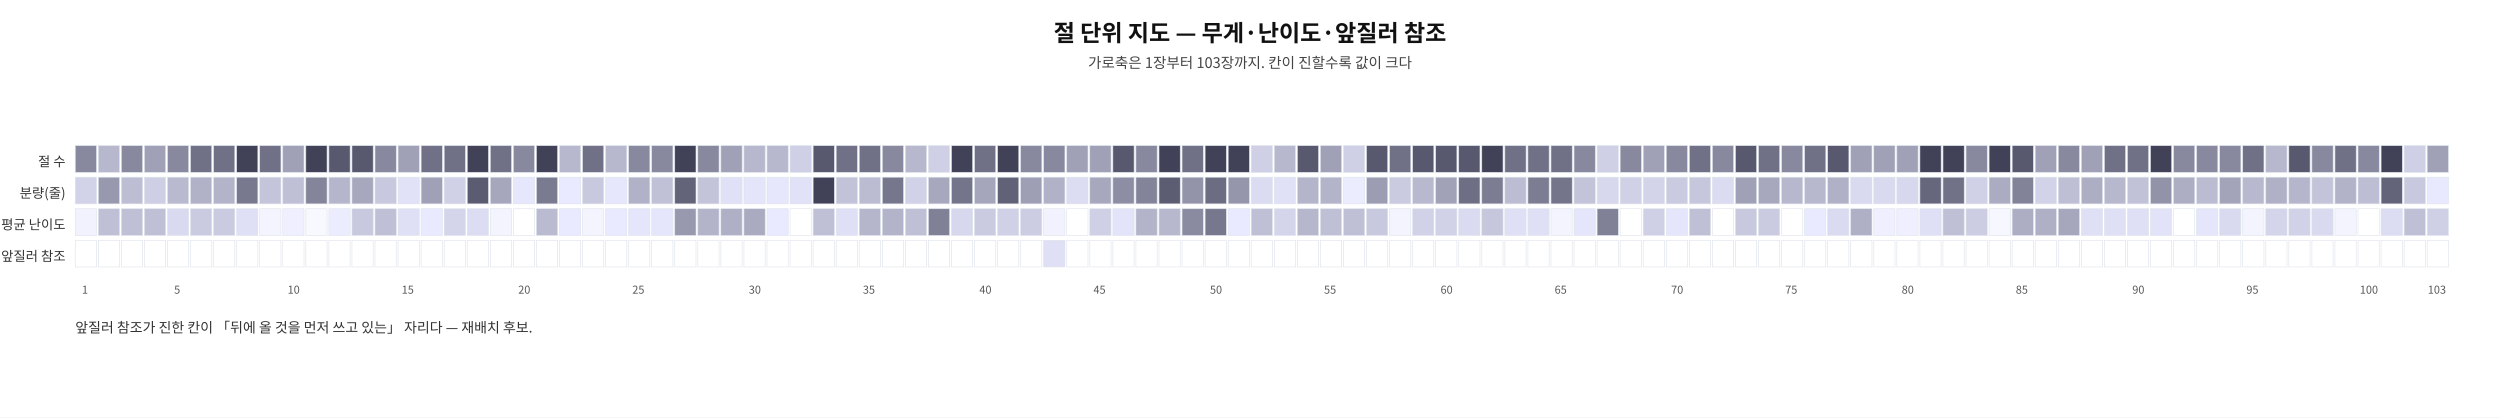
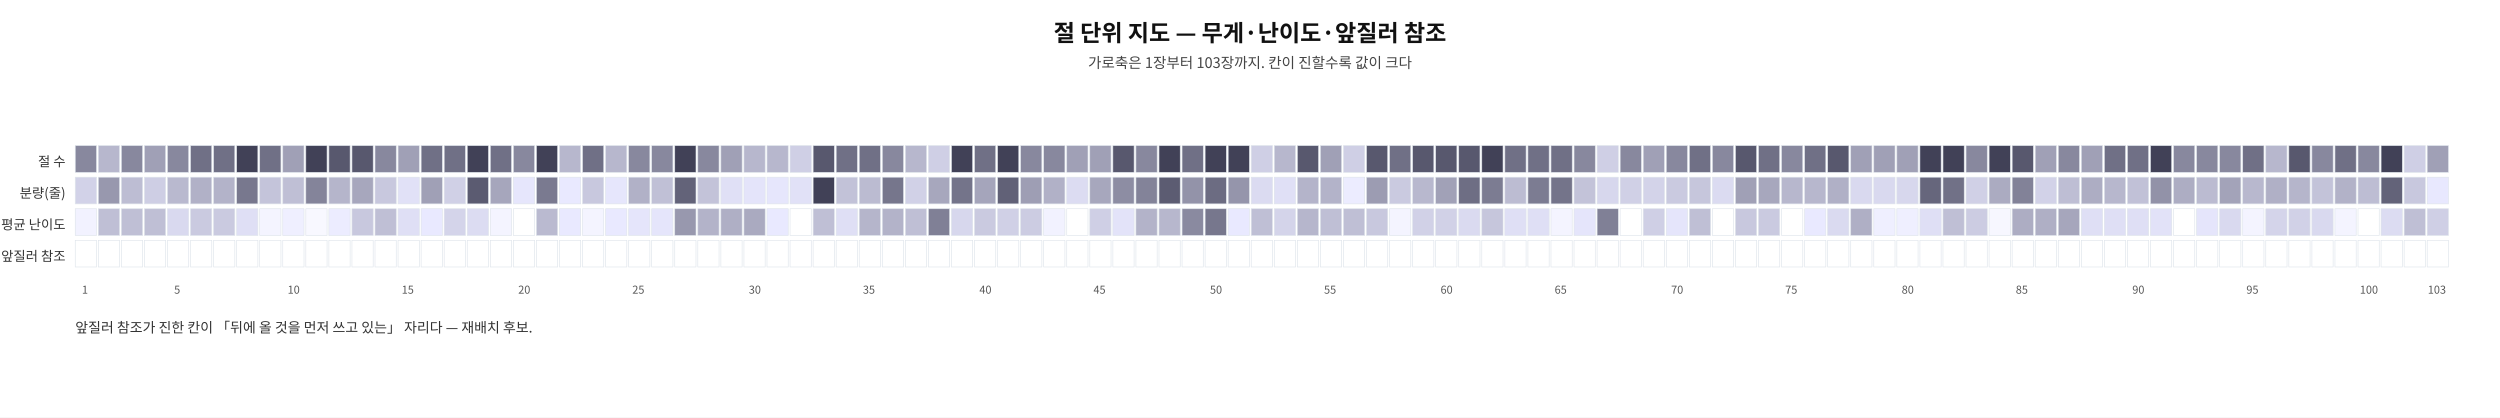
<svg xmlns="http://www.w3.org/2000/svg" viewBox="0 0 2060 344" width="2060" height="344" font-family="Noto Sans CJK KR, Noto Sans, sans-serif">
  <rect width="2060" height="344" fill="#fff" />
  <text x="1030.0" y="34" font-size="19" font-weight="bold" text-anchor="middle" fill="#111">절 단위 지도 — 무게·난이도·앞질러 참조</text>
  <text x="1030.0" y="56" font-size="12" text-anchor="middle" fill="#444">가로축은 1장부터 103장까지. 칸이 진할수록 값이 크다</text>
  <text x="54" y="137" font-size="11" text-anchor="end" fill="#333">절 수</text>
  <rect x="62" y="120" width="17.5" height="22" fill="rgb(136,136,158)" stroke="#dde3ea" stroke-width="0.5" />
  <rect x="81" y="120" width="17.5" height="22" fill="rgb(183,183,205)" stroke="#dde3ea" stroke-width="0.5" />
  <rect x="100" y="120" width="17.5" height="22" fill="rgb(136,136,158)" stroke="#dde3ea" stroke-width="0.5" />
  <rect x="119" y="120" width="17.5" height="22" fill="rgb(160,160,182)" stroke="#dde3ea" stroke-width="0.5" />
  <rect x="138" y="120" width="17.5" height="22" fill="rgb(136,136,158)" stroke="#dde3ea" stroke-width="0.5" />
  <rect x="157" y="120" width="17.5" height="22" fill="rgb(112,112,134)" stroke="#dde3ea" stroke-width="0.5" />
  <rect x="176" y="120" width="17.5" height="22" fill="rgb(112,112,134)" stroke="#dde3ea" stroke-width="0.5" />
  <rect x="195" y="120" width="17.5" height="22" fill="rgb(65,65,87)" stroke="#dde3ea" stroke-width="0.5" />
  <rect x="214" y="120" width="17.5" height="22" fill="rgb(112,112,134)" stroke="#dde3ea" stroke-width="0.5" />
  <rect x="233" y="120" width="17.5" height="22" fill="rgb(160,160,182)" stroke="#dde3ea" stroke-width="0.5" />
  <rect x="252" y="120" width="17.5" height="22" fill="rgb(65,65,87)" stroke="#dde3ea" stroke-width="0.5" />
  <rect x="271" y="120" width="17.5" height="22" fill="rgb(88,88,110)" stroke="#dde3ea" stroke-width="0.5" />
  <rect x="290" y="120" width="17.5" height="22" fill="rgb(88,88,110)" stroke="#dde3ea" stroke-width="0.5" />
  <rect x="309" y="120" width="17.5" height="22" fill="rgb(136,136,158)" stroke="#dde3ea" stroke-width="0.5" />
  <rect x="328" y="120" width="17.5" height="22" fill="rgb(160,160,182)" stroke="#dde3ea" stroke-width="0.5" />
  <rect x="347" y="120" width="17.5" height="22" fill="rgb(112,112,134)" stroke="#dde3ea" stroke-width="0.5" />
  <rect x="366" y="120" width="17.5" height="22" fill="rgb(112,112,134)" stroke="#dde3ea" stroke-width="0.5" />
  <rect x="385" y="120" width="17.5" height="22" fill="rgb(65,65,87)" stroke="#dde3ea" stroke-width="0.5" />
  <rect x="404" y="120" width="17.5" height="22" fill="rgb(112,112,134)" stroke="#dde3ea" stroke-width="0.5" />
  <rect x="423" y="120" width="17.5" height="22" fill="rgb(136,136,158)" stroke="#dde3ea" stroke-width="0.5" />
  <rect x="442" y="120" width="17.5" height="22" fill="rgb(65,65,87)" stroke="#dde3ea" stroke-width="0.5" />
  <rect x="461" y="120" width="17.5" height="22" fill="rgb(183,183,205)" stroke="#dde3ea" stroke-width="0.5" />
  <rect x="480" y="120" width="17.5" height="22" fill="rgb(112,112,134)" stroke="#dde3ea" stroke-width="0.5" />
  <rect x="499" y="120" width="17.5" height="22" fill="rgb(183,183,205)" stroke="#dde3ea" stroke-width="0.5" />
  <rect x="518" y="120" width="17.5" height="22" fill="rgb(136,136,158)" stroke="#dde3ea" stroke-width="0.5" />
  <rect x="537" y="120" width="17.5" height="22" fill="rgb(136,136,158)" stroke="#dde3ea" stroke-width="0.5" />
  <rect x="556" y="120" width="17.5" height="22" fill="rgb(65,65,87)" stroke="#dde3ea" stroke-width="0.5" />
  <rect x="575" y="120" width="17.5" height="22" fill="rgb(136,136,158)" stroke="#dde3ea" stroke-width="0.5" />
  <rect x="594" y="120" width="17.5" height="22" fill="rgb(160,160,182)" stroke="#dde3ea" stroke-width="0.5" />
  <rect x="613" y="120" width="17.5" height="22" fill="rgb(183,183,205)" stroke="#dde3ea" stroke-width="0.5" />
  <rect x="632" y="120" width="17.5" height="22" fill="rgb(183,183,205)" stroke="#dde3ea" stroke-width="0.5" />
  <rect x="651" y="120" width="17.5" height="22" fill="rgb(207,207,229)" stroke="#dde3ea" stroke-width="0.5" />
  <rect x="670" y="120" width="17.5" height="22" fill="rgb(88,88,110)" stroke="#dde3ea" stroke-width="0.5" />
  <rect x="689" y="120" width="17.5" height="22" fill="rgb(112,112,134)" stroke="#dde3ea" stroke-width="0.5" />
  <rect x="708" y="120" width="17.5" height="22" fill="rgb(112,112,134)" stroke="#dde3ea" stroke-width="0.5" />
  <rect x="727" y="120" width="17.5" height="22" fill="rgb(136,136,158)" stroke="#dde3ea" stroke-width="0.5" />
  <rect x="746" y="120" width="17.5" height="22" fill="rgb(183,183,205)" stroke="#dde3ea" stroke-width="0.5" />
  <rect x="765" y="120" width="17.5" height="22" fill="rgb(207,207,229)" stroke="#dde3ea" stroke-width="0.5" />
  <rect x="784" y="120" width="17.5" height="22" fill="rgb(65,65,87)" stroke="#dde3ea" stroke-width="0.5" />
  <rect x="803" y="120" width="17.5" height="22" fill="rgb(112,112,134)" stroke="#dde3ea" stroke-width="0.5" />
  <rect x="822" y="120" width="17.5" height="22" fill="rgb(65,65,87)" stroke="#dde3ea" stroke-width="0.5" />
  <rect x="841" y="120" width="17.5" height="22" fill="rgb(136,136,158)" stroke="#dde3ea" stroke-width="0.5" />
  <rect x="860" y="120" width="17.5" height="22" fill="rgb(136,136,158)" stroke="#dde3ea" stroke-width="0.5" />
  <rect x="879" y="120" width="17.5" height="22" fill="rgb(160,160,182)" stroke="#dde3ea" stroke-width="0.5" />
  <rect x="898" y="120" width="17.5" height="22" fill="rgb(160,160,182)" stroke="#dde3ea" stroke-width="0.5" />
  <rect x="917" y="120" width="17.5" height="22" fill="rgb(88,88,110)" stroke="#dde3ea" stroke-width="0.5" />
  <rect x="936" y="120" width="17.5" height="22" fill="rgb(136,136,158)" stroke="#dde3ea" stroke-width="0.5" />
  <rect x="955" y="120" width="17.5" height="22" fill="rgb(65,65,87)" stroke="#dde3ea" stroke-width="0.5" />
  <rect x="974" y="120" width="17.5" height="22" fill="rgb(112,112,134)" stroke="#dde3ea" stroke-width="0.5" />
  <rect x="993" y="120" width="17.5" height="22" fill="rgb(65,65,87)" stroke="#dde3ea" stroke-width="0.5" />
  <rect x="1012" y="120" width="17.5" height="22" fill="rgb(65,65,87)" stroke="#dde3ea" stroke-width="0.5" />
  <rect x="1031" y="120" width="17.5" height="22" fill="rgb(207,207,229)" stroke="#dde3ea" stroke-width="0.5" />
  <rect x="1050" y="120" width="17.5" height="22" fill="rgb(183,183,205)" stroke="#dde3ea" stroke-width="0.5" />
  <rect x="1069" y="120" width="17.5" height="22" fill="rgb(88,88,110)" stroke="#dde3ea" stroke-width="0.5" />
  <rect x="1088" y="120" width="17.5" height="22" fill="rgb(160,160,182)" stroke="#dde3ea" stroke-width="0.5" />
  <rect x="1107" y="120" width="17.5" height="22" fill="rgb(207,207,229)" stroke="#dde3ea" stroke-width="0.5" />
  <rect x="1126" y="120" width="17.5" height="22" fill="rgb(88,88,110)" stroke="#dde3ea" stroke-width="0.5" />
  <rect x="1145" y="120" width="17.5" height="22" fill="rgb(112,112,134)" stroke="#dde3ea" stroke-width="0.5" />
  <rect x="1164" y="120" width="17.5" height="22" fill="rgb(88,88,110)" stroke="#dde3ea" stroke-width="0.5" />
  <rect x="1183" y="120" width="17.5" height="22" fill="rgb(88,88,110)" stroke="#dde3ea" stroke-width="0.5" />
  <rect x="1202" y="120" width="17.5" height="22" fill="rgb(88,88,110)" stroke="#dde3ea" stroke-width="0.5" />
  <rect x="1221" y="120" width="17.5" height="22" fill="rgb(65,65,87)" stroke="#dde3ea" stroke-width="0.5" />
  <rect x="1240" y="120" width="17.5" height="22" fill="rgb(112,112,134)" stroke="#dde3ea" stroke-width="0.5" />
  <rect x="1259" y="120" width="17.5" height="22" fill="rgb(112,112,134)" stroke="#dde3ea" stroke-width="0.5" />
  <rect x="1278" y="120" width="17.5" height="22" fill="rgb(112,112,134)" stroke="#dde3ea" stroke-width="0.5" />
  <rect x="1297" y="120" width="17.5" height="22" fill="rgb(136,136,158)" stroke="#dde3ea" stroke-width="0.5" />
  <rect x="1316" y="120" width="17.5" height="22" fill="rgb(207,207,229)" stroke="#dde3ea" stroke-width="0.5" />
  <rect x="1335" y="120" width="17.5" height="22" fill="rgb(136,136,158)" stroke="#dde3ea" stroke-width="0.5" />
  <rect x="1354" y="120" width="17.5" height="22" fill="rgb(160,160,182)" stroke="#dde3ea" stroke-width="0.5" />
  <rect x="1373" y="120" width="17.5" height="22" fill="rgb(136,136,158)" stroke="#dde3ea" stroke-width="0.5" />
  <rect x="1392" y="120" width="17.5" height="22" fill="rgb(112,112,134)" stroke="#dde3ea" stroke-width="0.5" />
  <rect x="1411" y="120" width="17.5" height="22" fill="rgb(136,136,158)" stroke="#dde3ea" stroke-width="0.5" />
  <rect x="1430" y="120" width="17.5" height="22" fill="rgb(88,88,110)" stroke="#dde3ea" stroke-width="0.5" />
  <rect x="1449" y="120" width="17.5" height="22" fill="rgb(112,112,134)" stroke="#dde3ea" stroke-width="0.5" />
  <rect x="1468" y="120" width="17.5" height="22" fill="rgb(136,136,158)" stroke="#dde3ea" stroke-width="0.5" />
  <rect x="1487" y="120" width="17.5" height="22" fill="rgb(112,112,134)" stroke="#dde3ea" stroke-width="0.5" />
  <rect x="1506" y="120" width="17.5" height="22" fill="rgb(88,88,110)" stroke="#dde3ea" stroke-width="0.5" />
  <rect x="1525" y="120" width="17.5" height="22" fill="rgb(160,160,182)" stroke="#dde3ea" stroke-width="0.5" />
  <rect x="1544" y="120" width="17.5" height="22" fill="rgb(160,160,182)" stroke="#dde3ea" stroke-width="0.5" />
  <rect x="1563" y="120" width="17.5" height="22" fill="rgb(160,160,182)" stroke="#dde3ea" stroke-width="0.5" />
  <rect x="1582" y="120" width="17.5" height="22" fill="rgb(65,65,87)" stroke="#dde3ea" stroke-width="0.5" />
  <rect x="1601" y="120" width="17.5" height="22" fill="rgb(65,65,87)" stroke="#dde3ea" stroke-width="0.5" />
  <rect x="1620" y="120" width="17.5" height="22" fill="rgb(136,136,158)" stroke="#dde3ea" stroke-width="0.5" />
  <rect x="1639" y="120" width="17.5" height="22" fill="rgb(65,65,87)" stroke="#dde3ea" stroke-width="0.5" />
  <rect x="1658" y="120" width="17.5" height="22" fill="rgb(88,88,110)" stroke="#dde3ea" stroke-width="0.5" />
  <rect x="1677" y="120" width="17.5" height="22" fill="rgb(160,160,182)" stroke="#dde3ea" stroke-width="0.5" />
  <rect x="1696" y="120" width="17.5" height="22" fill="rgb(136,136,158)" stroke="#dde3ea" stroke-width="0.5" />
  <rect x="1715" y="120" width="17.5" height="22" fill="rgb(160,160,182)" stroke="#dde3ea" stroke-width="0.5" />
  <rect x="1734" y="120" width="17.5" height="22" fill="rgb(112,112,134)" stroke="#dde3ea" stroke-width="0.5" />
  <rect x="1753" y="120" width="17.5" height="22" fill="rgb(112,112,134)" stroke="#dde3ea" stroke-width="0.5" />
  <rect x="1772" y="120" width="17.5" height="22" fill="rgb(65,65,87)" stroke="#dde3ea" stroke-width="0.5" />
  <rect x="1791" y="120" width="17.5" height="22" fill="rgb(136,136,158)" stroke="#dde3ea" stroke-width="0.5" />
  <rect x="1810" y="120" width="17.5" height="22" fill="rgb(136,136,158)" stroke="#dde3ea" stroke-width="0.5" />
  <rect x="1829" y="120" width="17.5" height="22" fill="rgb(136,136,158)" stroke="#dde3ea" stroke-width="0.5" />
  <rect x="1848" y="120" width="17.5" height="22" fill="rgb(112,112,134)" stroke="#dde3ea" stroke-width="0.5" />
  <rect x="1867" y="120" width="17.5" height="22" fill="rgb(183,183,205)" stroke="#dde3ea" stroke-width="0.5" />
  <rect x="1886" y="120" width="17.5" height="22" fill="rgb(88,88,110)" stroke="#dde3ea" stroke-width="0.5" />
  <rect x="1905" y="120" width="17.5" height="22" fill="rgb(136,136,158)" stroke="#dde3ea" stroke-width="0.5" />
  <rect x="1924" y="120" width="17.5" height="22" fill="rgb(112,112,134)" stroke="#dde3ea" stroke-width="0.5" />
  <rect x="1943" y="120" width="17.5" height="22" fill="rgb(136,136,158)" stroke="#dde3ea" stroke-width="0.5" />
  <rect x="1962" y="120" width="17.5" height="22" fill="rgb(65,65,87)" stroke="#dde3ea" stroke-width="0.5" />
  <rect x="1981" y="120" width="17.5" height="22" fill="rgb(207,207,229)" stroke="#dde3ea" stroke-width="0.5" />
  <rect x="2000" y="120" width="17.5" height="22" fill="rgb(160,160,182)" stroke="#dde3ea" stroke-width="0.5" />
  <text x="54" y="163" font-size="11" text-anchor="end" fill="#333">분량(줄)</text>
  <rect x="62" y="146" width="17.5" height="22" fill="rgb(210,210,232)" stroke="#dde3ea" stroke-width="0.5" />
  <rect x="81" y="146" width="17.5" height="22" fill="rgb(152,152,174)" stroke="#dde3ea" stroke-width="0.5" />
  <rect x="100" y="146" width="17.5" height="22" fill="rgb(189,189,211)" stroke="#dde3ea" stroke-width="0.5" />
  <rect x="119" y="146" width="17.5" height="22" fill="rgb(206,206,228)" stroke="#dde3ea" stroke-width="0.5" />
  <rect x="138" y="146" width="17.5" height="22" fill="rgb(185,185,207)" stroke="#dde3ea" stroke-width="0.5" />
  <rect x="157" y="146" width="17.5" height="22" fill="rgb(177,177,199)" stroke="#dde3ea" stroke-width="0.5" />
  <rect x="176" y="146" width="17.5" height="22" fill="rgb(179,179,201)" stroke="#dde3ea" stroke-width="0.5" />
  <rect x="195" y="146" width="17.5" height="22" fill="rgb(120,120,142)" stroke="#dde3ea" stroke-width="0.5" />
  <rect x="214" y="146" width="17.5" height="22" fill="rgb(196,196,218)" stroke="#dde3ea" stroke-width="0.5" />
  <rect x="233" y="146" width="17.5" height="22" fill="rgb(191,191,213)" stroke="#dde3ea" stroke-width="0.5" />
  <rect x="252" y="146" width="17.5" height="22" fill="rgb(132,132,154)" stroke="#dde3ea" stroke-width="0.5" />
  <rect x="271" y="146" width="17.5" height="22" fill="rgb(181,181,203)" stroke="#dde3ea" stroke-width="0.5" />
  <rect x="290" y="146" width="17.5" height="22" fill="rgb(167,167,189)" stroke="#dde3ea" stroke-width="0.5" />
  <rect x="309" y="146" width="17.5" height="22" fill="rgb(200,200,222)" stroke="#dde3ea" stroke-width="0.5" />
  <rect x="328" y="146" width="17.5" height="22" fill="rgb(225,225,247)" stroke="#dde3ea" stroke-width="0.5" />
  <rect x="347" y="146" width="17.5" height="22" fill="rgb(160,160,182)" stroke="#dde3ea" stroke-width="0.5" />
  <rect x="366" y="146" width="17.5" height="22" fill="rgb(208,208,230)" stroke="#dde3ea" stroke-width="0.5" />
  <rect x="385" y="146" width="17.5" height="22" fill="rgb(91,91,113)" stroke="#dde3ea" stroke-width="0.5" />
  <rect x="404" y="146" width="17.5" height="22" fill="rgb(166,166,188)" stroke="#dde3ea" stroke-width="0.5" />
  <rect x="423" y="146" width="17.5" height="22" fill="rgb(230,230,252)" stroke="#dde3ea" stroke-width="0.5" />
  <rect x="442" y="146" width="17.5" height="22" fill="rgb(122,122,144)" stroke="#dde3ea" stroke-width="0.5" />
  <rect x="461" y="146" width="17.5" height="22" fill="rgb(233,233,255)" stroke="#dde3ea" stroke-width="0.5" />
  <rect x="480" y="146" width="17.5" height="22" fill="rgb(200,200,222)" stroke="#dde3ea" stroke-width="0.5" />
  <rect x="499" y="146" width="17.5" height="22" fill="rgb(230,230,252)" stroke="#dde3ea" stroke-width="0.5" />
  <rect x="518" y="146" width="17.5" height="22" fill="rgb(177,177,199)" stroke="#dde3ea" stroke-width="0.5" />
  <rect x="537" y="146" width="17.5" height="22" fill="rgb(192,192,214)" stroke="#dde3ea" stroke-width="0.5" />
  <rect x="556" y="146" width="17.5" height="22" fill="rgb(99,99,121)" stroke="#dde3ea" stroke-width="0.5" />
  <rect x="575" y="146" width="17.5" height="22" fill="rgb(195,195,217)" stroke="#dde3ea" stroke-width="0.5" />
  <rect x="594" y="146" width="17.5" height="22" fill="rgb(224,224,246)" stroke="#dde3ea" stroke-width="0.5" />
  <rect x="613" y="146" width="17.5" height="22" fill="rgb(228,228,250)" stroke="#dde3ea" stroke-width="0.5" />
  <rect x="632" y="146" width="17.5" height="22" fill="rgb(230,230,252)" stroke="#dde3ea" stroke-width="0.5" />
  <rect x="651" y="146" width="17.5" height="22" fill="rgb(225,225,247)" stroke="#dde3ea" stroke-width="0.5" />
  <rect x="670" y="146" width="17.5" height="22" fill="rgb(65,65,87)" stroke="#dde3ea" stroke-width="0.5" />
  <rect x="689" y="146" width="17.5" height="22" fill="rgb(194,194,216)" stroke="#dde3ea" stroke-width="0.5" />
  <rect x="708" y="146" width="17.5" height="22" fill="rgb(187,187,209)" stroke="#dde3ea" stroke-width="0.5" />
  <rect x="727" y="146" width="17.5" height="22" fill="rgb(118,118,140)" stroke="#dde3ea" stroke-width="0.5" />
  <rect x="746" y="146" width="17.5" height="22" fill="rgb(209,209,231)" stroke="#dde3ea" stroke-width="0.5" />
  <rect x="765" y="146" width="17.5" height="22" fill="rgb(167,167,189)" stroke="#dde3ea" stroke-width="0.5" />
  <rect x="784" y="146" width="17.5" height="22" fill="rgb(116,116,138)" stroke="#dde3ea" stroke-width="0.5" />
  <rect x="803" y="146" width="17.5" height="22" fill="rgb(165,165,187)" stroke="#dde3ea" stroke-width="0.5" />
  <rect x="822" y="146" width="17.5" height="22" fill="rgb(97,97,119)" stroke="#dde3ea" stroke-width="0.5" />
  <rect x="841" y="146" width="17.5" height="22" fill="rgb(158,158,180)" stroke="#dde3ea" stroke-width="0.5" />
  <rect x="860" y="146" width="17.5" height="22" fill="rgb(177,177,199)" stroke="#dde3ea" stroke-width="0.5" />
  <rect x="879" y="146" width="17.5" height="22" fill="rgb(220,220,242)" stroke="#dde3ea" stroke-width="0.5" />
  <rect x="898" y="146" width="17.5" height="22" fill="rgb(167,167,189)" stroke="#dde3ea" stroke-width="0.5" />
  <rect x="917" y="146" width="17.5" height="22" fill="rgb(141,141,163)" stroke="#dde3ea" stroke-width="0.5" />
  <rect x="936" y="146" width="17.5" height="22" fill="rgb(131,131,153)" stroke="#dde3ea" stroke-width="0.5" />
  <rect x="955" y="146" width="17.5" height="22" fill="rgb(92,92,114)" stroke="#dde3ea" stroke-width="0.5" />
  <rect x="974" y="146" width="17.5" height="22" fill="rgb(147,147,169)" stroke="#dde3ea" stroke-width="0.5" />
  <rect x="993" y="146" width="17.5" height="22" fill="rgb(108,108,130)" stroke="#dde3ea" stroke-width="0.5" />
  <rect x="1012" y="146" width="17.5" height="22" fill="rgb(149,149,171)" stroke="#dde3ea" stroke-width="0.5" />
  <rect x="1031" y="146" width="17.5" height="22" fill="rgb(219,219,241)" stroke="#dde3ea" stroke-width="0.5" />
  <rect x="1050" y="146" width="17.5" height="22" fill="rgb(224,224,246)" stroke="#dde3ea" stroke-width="0.5" />
  <rect x="1069" y="146" width="17.5" height="22" fill="rgb(180,180,202)" stroke="#dde3ea" stroke-width="0.5" />
  <rect x="1088" y="146" width="17.5" height="22" fill="rgb(179,179,201)" stroke="#dde3ea" stroke-width="0.5" />
  <rect x="1107" y="146" width="17.5" height="22" fill="rgb(236,236,255)" stroke="#dde3ea" stroke-width="0.5" />
  <rect x="1126" y="146" width="17.5" height="22" fill="rgb(156,156,178)" stroke="#dde3ea" stroke-width="0.5" />
  <rect x="1145" y="146" width="17.5" height="22" fill="rgb(202,202,224)" stroke="#dde3ea" stroke-width="0.5" />
  <rect x="1164" y="146" width="17.5" height="22" fill="rgb(184,184,206)" stroke="#dde3ea" stroke-width="0.5" />
  <rect x="1183" y="146" width="17.5" height="22" fill="rgb(161,161,183)" stroke="#dde3ea" stroke-width="0.5" />
  <rect x="1202" y="146" width="17.5" height="22" fill="rgb(110,110,132)" stroke="#dde3ea" stroke-width="0.5" />
  <rect x="1221" y="146" width="17.5" height="22" fill="rgb(124,124,146)" stroke="#dde3ea" stroke-width="0.5" />
  <rect x="1240" y="146" width="17.5" height="22" fill="rgb(188,188,210)" stroke="#dde3ea" stroke-width="0.5" />
  <rect x="1259" y="146" width="17.5" height="22" fill="rgb(124,124,146)" stroke="#dde3ea" stroke-width="0.5" />
  <rect x="1278" y="146" width="17.5" height="22" fill="rgb(116,116,138)" stroke="#dde3ea" stroke-width="0.5" />
  <rect x="1297" y="146" width="17.5" height="22" fill="rgb(195,195,217)" stroke="#dde3ea" stroke-width="0.5" />
  <rect x="1316" y="146" width="17.5" height="22" fill="rgb(215,215,237)" stroke="#dde3ea" stroke-width="0.5" />
  <rect x="1335" y="146" width="17.5" height="22" fill="rgb(208,208,230)" stroke="#dde3ea" stroke-width="0.5" />
  <rect x="1354" y="146" width="17.5" height="22" fill="rgb(211,211,233)" stroke="#dde3ea" stroke-width="0.5" />
  <rect x="1373" y="146" width="17.5" height="22" fill="rgb(202,202,224)" stroke="#dde3ea" stroke-width="0.5" />
  <rect x="1392" y="146" width="17.5" height="22" fill="rgb(198,198,220)" stroke="#dde3ea" stroke-width="0.5" />
  <rect x="1411" y="146" width="17.5" height="22" fill="rgb(219,219,241)" stroke="#dde3ea" stroke-width="0.5" />
  <rect x="1430" y="146" width="17.5" height="22" fill="rgb(160,160,182)" stroke="#dde3ea" stroke-width="0.5" />
  <rect x="1449" y="146" width="17.5" height="22" fill="rgb(167,167,189)" stroke="#dde3ea" stroke-width="0.5" />
  <rect x="1468" y="146" width="17.5" height="22" fill="rgb(183,183,205)" stroke="#dde3ea" stroke-width="0.5" />
  <rect x="1487" y="146" width="17.5" height="22" fill="rgb(183,183,205)" stroke="#dde3ea" stroke-width="0.5" />
  <rect x="1506" y="146" width="17.5" height="22" fill="rgb(176,176,198)" stroke="#dde3ea" stroke-width="0.5" />
  <rect x="1525" y="146" width="17.5" height="22" fill="rgb(217,217,239)" stroke="#dde3ea" stroke-width="0.5" />
  <rect x="1544" y="146" width="17.5" height="22" fill="rgb(217,217,239)" stroke="#dde3ea" stroke-width="0.5" />
  <rect x="1563" y="146" width="17.5" height="22" fill="rgb(215,215,237)" stroke="#dde3ea" stroke-width="0.5" />
  <rect x="1582" y="146" width="17.5" height="22" fill="rgb(102,102,124)" stroke="#dde3ea" stroke-width="0.5" />
  <rect x="1601" y="146" width="17.5" height="22" fill="rgb(113,113,135)" stroke="#dde3ea" stroke-width="0.5" />
  <rect x="1620" y="146" width="17.5" height="22" fill="rgb(208,208,230)" stroke="#dde3ea" stroke-width="0.5" />
  <rect x="1639" y="146" width="17.5" height="22" fill="rgb(171,171,193)" stroke="#dde3ea" stroke-width="0.5" />
  <rect x="1658" y="146" width="17.5" height="22" fill="rgb(130,130,152)" stroke="#dde3ea" stroke-width="0.5" />
  <rect x="1677" y="146" width="17.5" height="22" fill="rgb(210,210,232)" stroke="#dde3ea" stroke-width="0.5" />
  <rect x="1696" y="146" width="17.5" height="22" fill="rgb(190,190,212)" stroke="#dde3ea" stroke-width="0.5" />
  <rect x="1715" y="146" width="17.5" height="22" fill="rgb(173,173,195)" stroke="#dde3ea" stroke-width="0.5" />
  <rect x="1734" y="146" width="17.5" height="22" fill="rgb(183,183,205)" stroke="#dde3ea" stroke-width="0.5" />
  <rect x="1753" y="146" width="17.5" height="22" fill="rgb(193,193,215)" stroke="#dde3ea" stroke-width="0.5" />
  <rect x="1772" y="146" width="17.5" height="22" fill="rgb(146,146,168)" stroke="#dde3ea" stroke-width="0.5" />
  <rect x="1791" y="146" width="17.5" height="22" fill="rgb(173,173,195)" stroke="#dde3ea" stroke-width="0.5" />
  <rect x="1810" y="146" width="17.5" height="22" fill="rgb(187,187,209)" stroke="#dde3ea" stroke-width="0.5" />
  <rect x="1829" y="146" width="17.5" height="22" fill="rgb(163,163,185)" stroke="#dde3ea" stroke-width="0.5" />
  <rect x="1848" y="146" width="17.5" height="22" fill="rgb(184,184,206)" stroke="#dde3ea" stroke-width="0.5" />
  <rect x="1867" y="146" width="17.5" height="22" fill="rgb(176,176,198)" stroke="#dde3ea" stroke-width="0.5" />
  <rect x="1886" y="146" width="17.5" height="22" fill="rgb(181,181,203)" stroke="#dde3ea" stroke-width="0.5" />
  <rect x="1905" y="146" width="17.5" height="22" fill="rgb(195,195,217)" stroke="#dde3ea" stroke-width="0.5" />
  <rect x="1924" y="146" width="17.5" height="22" fill="rgb(178,178,200)" stroke="#dde3ea" stroke-width="0.5" />
  <rect x="1943" y="146" width="17.5" height="22" fill="rgb(189,189,211)" stroke="#dde3ea" stroke-width="0.5" />
  <rect x="1962" y="146" width="17.5" height="22" fill="rgb(99,99,121)" stroke="#dde3ea" stroke-width="0.5" />
  <rect x="1981" y="146" width="17.5" height="22" fill="rgb(200,200,222)" stroke="#dde3ea" stroke-width="0.5" />
  <rect x="2000" y="146" width="17.5" height="22" fill="rgb(232,232,254)" stroke="#dde3ea" stroke-width="0.5" />
  <text x="54" y="189" font-size="11" text-anchor="end" fill="#333">평균 난이도</text>
  <rect x="62" y="172" width="17.5" height="22" fill="rgb(242,242,255)" stroke="#dde3ea" stroke-width="0.5" />
  <rect x="81" y="172" width="17.5" height="22" fill="rgb(191,191,213)" stroke="#dde3ea" stroke-width="0.5" />
  <rect x="100" y="172" width="17.5" height="22" fill="rgb(191,191,213)" stroke="#dde3ea" stroke-width="0.5" />
  <rect x="119" y="172" width="17.5" height="22" fill="rgb(191,191,213)" stroke="#dde3ea" stroke-width="0.5" />
  <rect x="138" y="172" width="17.5" height="22" fill="rgb(217,217,239)" stroke="#dde3ea" stroke-width="0.5" />
  <rect x="157" y="172" width="17.5" height="22" fill="rgb(202,202,224)" stroke="#dde3ea" stroke-width="0.5" />
  <rect x="176" y="172" width="17.5" height="22" fill="rgb(202,202,224)" stroke="#dde3ea" stroke-width="0.5" />
  <rect x="195" y="172" width="17.5" height="22" fill="rgb(223,223,245)" stroke="#dde3ea" stroke-width="0.5" />
  <rect x="214" y="172" width="17.5" height="22" fill="rgb(244,244,255)" stroke="#dde3ea" stroke-width="0.5" />
  <rect x="233" y="172" width="17.5" height="22" fill="rgb(239,239,255)" stroke="#dde3ea" stroke-width="0.5" />
  <rect x="252" y="172" width="17.5" height="22" fill="rgb(248,248,255)" stroke="#dde3ea" stroke-width="0.5" />
  <rect x="271" y="172" width="17.5" height="22" fill="rgb(236,236,255)" stroke="#dde3ea" stroke-width="0.5" />
  <rect x="290" y="172" width="17.5" height="22" fill="rgb(200,200,222)" stroke="#dde3ea" stroke-width="0.5" />
  <rect x="309" y="172" width="17.5" height="22" fill="rgb(191,191,213)" stroke="#dde3ea" stroke-width="0.5" />
  <rect x="328" y="172" width="17.5" height="22" fill="rgb(223,223,245)" stroke="#dde3ea" stroke-width="0.5" />
  <rect x="347" y="172" width="17.5" height="22" fill="rgb(233,233,255)" stroke="#dde3ea" stroke-width="0.5" />
  <rect x="366" y="172" width="17.5" height="22" fill="rgb(212,212,234)" stroke="#dde3ea" stroke-width="0.5" />
  <rect x="385" y="172" width="17.5" height="22" fill="rgb(220,220,242)" stroke="#dde3ea" stroke-width="0.5" />
  <rect x="404" y="172" width="17.5" height="22" fill="rgb(244,244,255)" stroke="#dde3ea" stroke-width="0.5" />
  <rect x="423" y="172" width="17.5" height="22" fill="rgb(255,255,255)" stroke="#dde3ea" stroke-width="0.5" />
  <rect x="442" y="172" width="17.5" height="22" fill="rgb(186,186,208)" stroke="#dde3ea" stroke-width="0.5" />
  <rect x="461" y="172" width="17.5" height="22" fill="rgb(233,233,255)" stroke="#dde3ea" stroke-width="0.5" />
  <rect x="480" y="172" width="17.5" height="22" fill="rgb(244,244,255)" stroke="#dde3ea" stroke-width="0.5" />
  <rect x="499" y="172" width="17.5" height="22" fill="rgb(233,233,255)" stroke="#dde3ea" stroke-width="0.5" />
  <rect x="518" y="172" width="17.5" height="22" fill="rgb(229,229,251)" stroke="#dde3ea" stroke-width="0.5" />
  <rect x="537" y="172" width="17.5" height="22" fill="rgb(229,229,251)" stroke="#dde3ea" stroke-width="0.5" />
  <rect x="556" y="172" width="17.5" height="22" fill="rgb(152,152,174)" stroke="#dde3ea" stroke-width="0.5" />
  <rect x="575" y="172" width="17.5" height="22" fill="rgb(179,179,201)" stroke="#dde3ea" stroke-width="0.5" />
  <rect x="594" y="172" width="17.5" height="22" fill="rgb(175,175,197)" stroke="#dde3ea" stroke-width="0.5" />
  <rect x="613" y="172" width="17.5" height="22" fill="rgb(170,170,192)" stroke="#dde3ea" stroke-width="0.5" />
  <rect x="632" y="172" width="17.5" height="22" fill="rgb(233,233,255)" stroke="#dde3ea" stroke-width="0.5" />
  <rect x="651" y="172" width="17.5" height="22" fill="rgb(255,255,255)" stroke="#dde3ea" stroke-width="0.5" />
  <rect x="670" y="172" width="17.5" height="22" fill="rgb(191,191,213)" stroke="#dde3ea" stroke-width="0.5" />
  <rect x="689" y="172" width="17.5" height="22" fill="rgb(223,223,245)" stroke="#dde3ea" stroke-width="0.5" />
  <rect x="708" y="172" width="17.5" height="22" fill="rgb(181,181,203)" stroke="#dde3ea" stroke-width="0.5" />
  <rect x="727" y="172" width="17.5" height="22" fill="rgb(179,179,201)" stroke="#dde3ea" stroke-width="0.5" />
  <rect x="746" y="172" width="17.5" height="22" fill="rgb(191,191,213)" stroke="#dde3ea" stroke-width="0.5" />
  <rect x="765" y="172" width="17.5" height="22" fill="rgb(128,128,150)" stroke="#dde3ea" stroke-width="0.5" />
  <rect x="784" y="172" width="17.5" height="22" fill="rgb(215,215,237)" stroke="#dde3ea" stroke-width="0.5" />
  <rect x="803" y="172" width="17.5" height="22" fill="rgb(202,202,224)" stroke="#dde3ea" stroke-width="0.5" />
  <rect x="822" y="172" width="17.5" height="22" fill="rgb(208,208,230)" stroke="#dde3ea" stroke-width="0.5" />
  <rect x="841" y="172" width="17.5" height="22" fill="rgb(204,204,226)" stroke="#dde3ea" stroke-width="0.5" />
  <rect x="860" y="172" width="17.5" height="22" fill="rgb(242,242,255)" stroke="#dde3ea" stroke-width="0.5" />
  <rect x="879" y="172" width="17.5" height="22" fill="rgb(255,255,255)" stroke="#dde3ea" stroke-width="0.5" />
  <rect x="898" y="172" width="17.5" height="22" fill="rgb(207,207,229)" stroke="#dde3ea" stroke-width="0.5" />
  <rect x="917" y="172" width="17.5" height="22" fill="rgb(227,227,249)" stroke="#dde3ea" stroke-width="0.5" />
  <rect x="936" y="172" width="17.5" height="22" fill="rgb(179,179,201)" stroke="#dde3ea" stroke-width="0.5" />
  <rect x="955" y="172" width="17.5" height="22" fill="rgb(183,183,205)" stroke="#dde3ea" stroke-width="0.5" />
  <rect x="974" y="172" width="17.5" height="22" fill="rgb(138,138,160)" stroke="#dde3ea" stroke-width="0.5" />
  <rect x="993" y="172" width="17.5" height="22" fill="rgb(119,119,141)" stroke="#dde3ea" stroke-width="0.5" />
  <rect x="1012" y="172" width="17.5" height="22" fill="rgb(233,233,255)" stroke="#dde3ea" stroke-width="0.5" />
  <rect x="1031" y="172" width="17.5" height="22" fill="rgb(191,191,213)" stroke="#dde3ea" stroke-width="0.5" />
  <rect x="1050" y="172" width="17.5" height="22" fill="rgb(212,212,234)" stroke="#dde3ea" stroke-width="0.5" />
  <rect x="1069" y="172" width="17.5" height="22" fill="rgb(182,182,204)" stroke="#dde3ea" stroke-width="0.5" />
  <rect x="1088" y="172" width="17.5" height="22" fill="rgb(191,191,213)" stroke="#dde3ea" stroke-width="0.5" />
  <rect x="1107" y="172" width="17.5" height="22" fill="rgb(191,191,213)" stroke="#dde3ea" stroke-width="0.5" />
  <rect x="1126" y="172" width="17.5" height="22" fill="rgb(200,200,222)" stroke="#dde3ea" stroke-width="0.5" />
  <rect x="1145" y="172" width="17.5" height="22" fill="rgb(244,244,255)" stroke="#dde3ea" stroke-width="0.5" />
  <rect x="1164" y="172" width="17.5" height="22" fill="rgb(209,209,231)" stroke="#dde3ea" stroke-width="0.5" />
  <rect x="1183" y="172" width="17.5" height="22" fill="rgb(209,209,231)" stroke="#dde3ea" stroke-width="0.5" />
  <rect x="1202" y="172" width="17.5" height="22" fill="rgb(218,218,240)" stroke="#dde3ea" stroke-width="0.5" />
  <rect x="1221" y="172" width="17.5" height="22" fill="rgb(198,198,220)" stroke="#dde3ea" stroke-width="0.5" />
  <rect x="1240" y="172" width="17.5" height="22" fill="rgb(223,223,245)" stroke="#dde3ea" stroke-width="0.5" />
  <rect x="1259" y="172" width="17.5" height="22" fill="rgb(223,223,245)" stroke="#dde3ea" stroke-width="0.5" />
  <rect x="1278" y="172" width="17.5" height="22" fill="rgb(244,244,255)" stroke="#dde3ea" stroke-width="0.5" />
  <rect x="1297" y="172" width="17.5" height="22" fill="rgb(229,229,251)" stroke="#dde3ea" stroke-width="0.5" />
  <rect x="1316" y="172" width="17.5" height="22" fill="rgb(128,128,150)" stroke="#dde3ea" stroke-width="0.5" />
  <rect x="1335" y="172" width="17.5" height="22" fill="rgb(255,255,255)" stroke="#dde3ea" stroke-width="0.5" />
  <rect x="1354" y="172" width="17.5" height="22" fill="rgb(207,207,229)" stroke="#dde3ea" stroke-width="0.5" />
  <rect x="1373" y="172" width="17.5" height="22" fill="rgb(229,229,251)" stroke="#dde3ea" stroke-width="0.5" />
  <rect x="1392" y="172" width="17.5" height="22" fill="rgb(191,191,213)" stroke="#dde3ea" stroke-width="0.5" />
  <rect x="1411" y="172" width="17.5" height="22" fill="rgb(255,255,255)" stroke="#dde3ea" stroke-width="0.5" />
  <rect x="1430" y="172" width="17.5" height="22" fill="rgb(200,200,222)" stroke="#dde3ea" stroke-width="0.5" />
  <rect x="1449" y="172" width="17.5" height="22" fill="rgb(202,202,224)" stroke="#dde3ea" stroke-width="0.5" />
  <rect x="1468" y="172" width="17.5" height="22" fill="rgb(255,255,255)" stroke="#dde3ea" stroke-width="0.5" />
  <rect x="1487" y="172" width="17.5" height="22" fill="rgb(233,233,255)" stroke="#dde3ea" stroke-width="0.5" />
  <rect x="1506" y="172" width="17.5" height="22" fill="rgb(218,218,240)" stroke="#dde3ea" stroke-width="0.5" />
  <rect x="1525" y="172" width="17.5" height="22" fill="rgb(175,175,197)" stroke="#dde3ea" stroke-width="0.5" />
  <rect x="1544" y="172" width="17.5" height="22" fill="rgb(239,239,255)" stroke="#dde3ea" stroke-width="0.5" />
  <rect x="1563" y="172" width="17.5" height="22" fill="rgb(239,239,255)" stroke="#dde3ea" stroke-width="0.5" />
  <rect x="1582" y="172" width="17.5" height="22" fill="rgb(223,223,245)" stroke="#dde3ea" stroke-width="0.5" />
  <rect x="1601" y="172" width="17.5" height="22" fill="rgb(191,191,213)" stroke="#dde3ea" stroke-width="0.5" />
  <rect x="1620" y="172" width="17.5" height="22" fill="rgb(204,204,226)" stroke="#dde3ea" stroke-width="0.5" />
  <rect x="1639" y="172" width="17.5" height="22" fill="rgb(247,247,255)" stroke="#dde3ea" stroke-width="0.5" />
  <rect x="1658" y="172" width="17.5" height="22" fill="rgb(173,173,195)" stroke="#dde3ea" stroke-width="0.5" />
  <rect x="1677" y="172" width="17.5" height="22" fill="rgb(175,175,197)" stroke="#dde3ea" stroke-width="0.5" />
  <rect x="1696" y="172" width="17.5" height="22" fill="rgb(166,166,188)" stroke="#dde3ea" stroke-width="0.5" />
  <rect x="1715" y="172" width="17.5" height="22" fill="rgb(223,223,245)" stroke="#dde3ea" stroke-width="0.5" />
  <rect x="1734" y="172" width="17.5" height="22" fill="rgb(223,223,245)" stroke="#dde3ea" stroke-width="0.5" />
  <rect x="1753" y="172" width="17.5" height="22" fill="rgb(223,223,245)" stroke="#dde3ea" stroke-width="0.5" />
  <rect x="1772" y="172" width="17.5" height="22" fill="rgb(226,226,248)" stroke="#dde3ea" stroke-width="0.5" />
  <rect x="1791" y="172" width="17.5" height="22" fill="rgb(255,255,255)" stroke="#dde3ea" stroke-width="0.5" />
  <rect x="1810" y="172" width="17.5" height="22" fill="rgb(229,229,251)" stroke="#dde3ea" stroke-width="0.5" />
  <rect x="1829" y="172" width="17.5" height="22" fill="rgb(217,217,239)" stroke="#dde3ea" stroke-width="0.5" />
  <rect x="1848" y="172" width="17.5" height="22" fill="rgb(244,244,255)" stroke="#dde3ea" stroke-width="0.5" />
  <rect x="1867" y="172" width="17.5" height="22" fill="rgb(212,212,234)" stroke="#dde3ea" stroke-width="0.5" />
  <rect x="1886" y="172" width="17.5" height="22" fill="rgb(209,209,231)" stroke="#dde3ea" stroke-width="0.5" />
  <rect x="1905" y="172" width="17.5" height="22" fill="rgb(217,217,239)" stroke="#dde3ea" stroke-width="0.5" />
  <rect x="1924" y="172" width="17.5" height="22" fill="rgb(244,244,255)" stroke="#dde3ea" stroke-width="0.5" />
  <rect x="1943" y="172" width="17.5" height="22" fill="rgb(255,255,255)" stroke="#dde3ea" stroke-width="0.5" />
  <rect x="1962" y="172" width="17.5" height="22" fill="rgb(220,220,242)" stroke="#dde3ea" stroke-width="0.5" />
  <rect x="1981" y="172" width="17.5" height="22" fill="rgb(191,191,213)" stroke="#dde3ea" stroke-width="0.5" />
  <rect x="2000" y="172" width="17.5" height="22" fill="rgb(207,207,229)" stroke="#dde3ea" stroke-width="0.5" />
  <text x="54" y="215" font-size="11" text-anchor="end" fill="#333">앞질러 참조</text>
  <rect x="62" y="198" width="17.5" height="22" fill="rgb(255,255,255)" stroke="#dde3ea" stroke-width="0.5" />
  <rect x="81" y="198" width="17.5" height="22" fill="rgb(255,255,255)" stroke="#dde3ea" stroke-width="0.5" />
  <rect x="100" y="198" width="17.5" height="22" fill="rgb(255,255,255)" stroke="#dde3ea" stroke-width="0.5" />
  <rect x="119" y="198" width="17.5" height="22" fill="rgb(255,255,255)" stroke="#dde3ea" stroke-width="0.5" />
  <rect x="138" y="198" width="17.5" height="22" fill="rgb(255,255,255)" stroke="#dde3ea" stroke-width="0.5" />
  <rect x="157" y="198" width="17.5" height="22" fill="rgb(255,255,255)" stroke="#dde3ea" stroke-width="0.5" />
  <rect x="176" y="198" width="17.5" height="22" fill="rgb(255,255,255)" stroke="#dde3ea" stroke-width="0.5" />
  <rect x="195" y="198" width="17.5" height="22" fill="rgb(255,255,255)" stroke="#dde3ea" stroke-width="0.5" />
  <rect x="214" y="198" width="17.5" height="22" fill="rgb(255,255,255)" stroke="#dde3ea" stroke-width="0.5" />
  <rect x="233" y="198" width="17.5" height="22" fill="rgb(255,255,255)" stroke="#dde3ea" stroke-width="0.5" />
  <rect x="252" y="198" width="17.5" height="22" fill="rgb(255,255,255)" stroke="#dde3ea" stroke-width="0.5" />
  <rect x="271" y="198" width="17.5" height="22" fill="rgb(255,255,255)" stroke="#dde3ea" stroke-width="0.5" />
  <rect x="290" y="198" width="17.5" height="22" fill="rgb(255,255,255)" stroke="#dde3ea" stroke-width="0.5" />
  <rect x="309" y="198" width="17.5" height="22" fill="rgb(255,255,255)" stroke="#dde3ea" stroke-width="0.5" />
  <rect x="328" y="198" width="17.5" height="22" fill="rgb(255,255,255)" stroke="#dde3ea" stroke-width="0.5" />
  <rect x="347" y="198" width="17.5" height="22" fill="rgb(255,255,255)" stroke="#dde3ea" stroke-width="0.5" />
  <rect x="366" y="198" width="17.5" height="22" fill="rgb(255,255,255)" stroke="#dde3ea" stroke-width="0.5" />
  <rect x="385" y="198" width="17.5" height="22" fill="rgb(255,255,255)" stroke="#dde3ea" stroke-width="0.5" />
  <rect x="404" y="198" width="17.5" height="22" fill="rgb(255,255,255)" stroke="#dde3ea" stroke-width="0.5" />
  <rect x="423" y="198" width="17.5" height="22" fill="rgb(255,255,255)" stroke="#dde3ea" stroke-width="0.5" />
  <rect x="442" y="198" width="17.5" height="22" fill="rgb(255,255,255)" stroke="#dde3ea" stroke-width="0.5" />
  <rect x="461" y="198" width="17.5" height="22" fill="rgb(255,255,255)" stroke="#dde3ea" stroke-width="0.5" />
  <rect x="480" y="198" width="17.5" height="22" fill="rgb(255,255,255)" stroke="#dde3ea" stroke-width="0.5" />
  <rect x="499" y="198" width="17.5" height="22" fill="rgb(255,255,255)" stroke="#dde3ea" stroke-width="0.5" />
  <rect x="518" y="198" width="17.5" height="22" fill="rgb(255,255,255)" stroke="#dde3ea" stroke-width="0.5" />
  <rect x="537" y="198" width="17.5" height="22" fill="rgb(255,255,255)" stroke="#dde3ea" stroke-width="0.5" />
  <rect x="556" y="198" width="17.5" height="22" fill="rgb(255,255,255)" stroke="#dde3ea" stroke-width="0.5" />
  <rect x="575" y="198" width="17.5" height="22" fill="rgb(255,255,255)" stroke="#dde3ea" stroke-width="0.5" />
  <rect x="594" y="198" width="17.5" height="22" fill="rgb(255,255,255)" stroke="#dde3ea" stroke-width="0.5" />
  <rect x="613" y="198" width="17.5" height="22" fill="rgb(255,255,255)" stroke="#dde3ea" stroke-width="0.5" />
  <rect x="632" y="198" width="17.5" height="22" fill="rgb(255,255,255)" stroke="#dde3ea" stroke-width="0.5" />
  <rect x="651" y="198" width="17.5" height="22" fill="rgb(255,255,255)" stroke="#dde3ea" stroke-width="0.5" />
  <rect x="670" y="198" width="17.5" height="22" fill="rgb(255,255,255)" stroke="#dde3ea" stroke-width="0.5" />
  <rect x="689" y="198" width="17.5" height="22" fill="rgb(255,255,255)" stroke="#dde3ea" stroke-width="0.5" />
  <rect x="708" y="198" width="17.5" height="22" fill="rgb(255,255,255)" stroke="#dde3ea" stroke-width="0.5" />
  <rect x="727" y="198" width="17.5" height="22" fill="rgb(255,255,255)" stroke="#dde3ea" stroke-width="0.5" />
  <rect x="746" y="198" width="17.5" height="22" fill="rgb(255,255,255)" stroke="#dde3ea" stroke-width="0.5" />
  <rect x="765" y="198" width="17.5" height="22" fill="rgb(255,255,255)" stroke="#dde3ea" stroke-width="0.5" />
  <rect x="784" y="198" width="17.5" height="22" fill="rgb(255,255,255)" stroke="#dde3ea" stroke-width="0.5" />
  <rect x="803" y="198" width="17.5" height="22" fill="rgb(255,255,255)" stroke="#dde3ea" stroke-width="0.5" />
  <rect x="822" y="198" width="17.5" height="22" fill="rgb(255,255,255)" stroke="#dde3ea" stroke-width="0.5" />
  <rect x="841" y="198" width="17.5" height="22" fill="rgb(255,255,255)" stroke="#dde3ea" stroke-width="0.5" />
-   <rect x="860" y="198" width="17.5" height="22" fill="rgb(223,223,245)" stroke="#dde3ea" stroke-width="0.5" />
+   <rect x="860" y="198" width="17.5" height="22" fill="rgb(255,255,255)" stroke="#dde3ea" stroke-width="0.5" />
  <rect x="879" y="198" width="17.5" height="22" fill="rgb(255,255,255)" stroke="#dde3ea" stroke-width="0.5" />
  <rect x="898" y="198" width="17.5" height="22" fill="rgb(255,255,255)" stroke="#dde3ea" stroke-width="0.5" />
  <rect x="917" y="198" width="17.5" height="22" fill="rgb(255,255,255)" stroke="#dde3ea" stroke-width="0.5" />
  <rect x="936" y="198" width="17.5" height="22" fill="rgb(255,255,255)" stroke="#dde3ea" stroke-width="0.5" />
  <rect x="955" y="198" width="17.5" height="22" fill="rgb(255,255,255)" stroke="#dde3ea" stroke-width="0.5" />
  <rect x="974" y="198" width="17.5" height="22" fill="rgb(255,255,255)" stroke="#dde3ea" stroke-width="0.5" />
  <rect x="993" y="198" width="17.5" height="22" fill="rgb(255,255,255)" stroke="#dde3ea" stroke-width="0.5" />
  <rect x="1012" y="198" width="17.5" height="22" fill="rgb(255,255,255)" stroke="#dde3ea" stroke-width="0.5" />
  <rect x="1031" y="198" width="17.5" height="22" fill="rgb(255,255,255)" stroke="#dde3ea" stroke-width="0.5" />
  <rect x="1050" y="198" width="17.5" height="22" fill="rgb(255,255,255)" stroke="#dde3ea" stroke-width="0.5" />
  <rect x="1069" y="198" width="17.5" height="22" fill="rgb(255,255,255)" stroke="#dde3ea" stroke-width="0.5" />
  <rect x="1088" y="198" width="17.5" height="22" fill="rgb(255,255,255)" stroke="#dde3ea" stroke-width="0.5" />
  <rect x="1107" y="198" width="17.5" height="22" fill="rgb(255,255,255)" stroke="#dde3ea" stroke-width="0.5" />
  <rect x="1126" y="198" width="17.5" height="22" fill="rgb(255,255,255)" stroke="#dde3ea" stroke-width="0.5" />
  <rect x="1145" y="198" width="17.5" height="22" fill="rgb(255,255,255)" stroke="#dde3ea" stroke-width="0.5" />
  <rect x="1164" y="198" width="17.5" height="22" fill="rgb(255,255,255)" stroke="#dde3ea" stroke-width="0.5" />
  <rect x="1183" y="198" width="17.5" height="22" fill="rgb(255,255,255)" stroke="#dde3ea" stroke-width="0.5" />
  <rect x="1202" y="198" width="17.5" height="22" fill="rgb(255,255,255)" stroke="#dde3ea" stroke-width="0.5" />
  <rect x="1221" y="198" width="17.5" height="22" fill="rgb(255,255,255)" stroke="#dde3ea" stroke-width="0.5" />
  <rect x="1240" y="198" width="17.5" height="22" fill="rgb(255,255,255)" stroke="#dde3ea" stroke-width="0.5" />
  <rect x="1259" y="198" width="17.5" height="22" fill="rgb(255,255,255)" stroke="#dde3ea" stroke-width="0.5" />
  <rect x="1278" y="198" width="17.5" height="22" fill="rgb(255,255,255)" stroke="#dde3ea" stroke-width="0.5" />
  <rect x="1297" y="198" width="17.5" height="22" fill="rgb(255,255,255)" stroke="#dde3ea" stroke-width="0.5" />
  <rect x="1316" y="198" width="17.5" height="22" fill="rgb(255,255,255)" stroke="#dde3ea" stroke-width="0.5" />
  <rect x="1335" y="198" width="17.5" height="22" fill="rgb(255,255,255)" stroke="#dde3ea" stroke-width="0.5" />
  <rect x="1354" y="198" width="17.5" height="22" fill="rgb(255,255,255)" stroke="#dde3ea" stroke-width="0.5" />
  <rect x="1373" y="198" width="17.5" height="22" fill="rgb(255,255,255)" stroke="#dde3ea" stroke-width="0.5" />
  <rect x="1392" y="198" width="17.5" height="22" fill="rgb(255,255,255)" stroke="#dde3ea" stroke-width="0.5" />
  <rect x="1411" y="198" width="17.5" height="22" fill="rgb(255,255,255)" stroke="#dde3ea" stroke-width="0.5" />
  <rect x="1430" y="198" width="17.5" height="22" fill="rgb(255,255,255)" stroke="#dde3ea" stroke-width="0.5" />
  <rect x="1449" y="198" width="17.5" height="22" fill="rgb(255,255,255)" stroke="#dde3ea" stroke-width="0.5" />
  <rect x="1468" y="198" width="17.5" height="22" fill="rgb(255,255,255)" stroke="#dde3ea" stroke-width="0.5" />
  <rect x="1487" y="198" width="17.5" height="22" fill="rgb(255,255,255)" stroke="#dde3ea" stroke-width="0.5" />
  <rect x="1506" y="198" width="17.5" height="22" fill="rgb(255,255,255)" stroke="#dde3ea" stroke-width="0.5" />
  <rect x="1525" y="198" width="17.5" height="22" fill="rgb(255,255,255)" stroke="#dde3ea" stroke-width="0.5" />
  <rect x="1544" y="198" width="17.5" height="22" fill="rgb(255,255,255)" stroke="#dde3ea" stroke-width="0.5" />
  <rect x="1563" y="198" width="17.5" height="22" fill="rgb(255,255,255)" stroke="#dde3ea" stroke-width="0.5" />
  <rect x="1582" y="198" width="17.5" height="22" fill="rgb(255,255,255)" stroke="#dde3ea" stroke-width="0.5" />
  <rect x="1601" y="198" width="17.5" height="22" fill="rgb(255,255,255)" stroke="#dde3ea" stroke-width="0.5" />
  <rect x="1620" y="198" width="17.5" height="22" fill="rgb(255,255,255)" stroke="#dde3ea" stroke-width="0.5" />
  <rect x="1639" y="198" width="17.5" height="22" fill="rgb(255,255,255)" stroke="#dde3ea" stroke-width="0.5" />
  <rect x="1658" y="198" width="17.5" height="22" fill="rgb(255,255,255)" stroke="#dde3ea" stroke-width="0.5" />
  <rect x="1677" y="198" width="17.5" height="22" fill="rgb(255,255,255)" stroke="#dde3ea" stroke-width="0.5" />
  <rect x="1696" y="198" width="17.5" height="22" fill="rgb(255,255,255)" stroke="#dde3ea" stroke-width="0.5" />
  <rect x="1715" y="198" width="17.5" height="22" fill="rgb(255,255,255)" stroke="#dde3ea" stroke-width="0.5" />
  <rect x="1734" y="198" width="17.5" height="22" fill="rgb(255,255,255)" stroke="#dde3ea" stroke-width="0.5" />
  <rect x="1753" y="198" width="17.5" height="22" fill="rgb(255,255,255)" stroke="#dde3ea" stroke-width="0.5" />
  <rect x="1772" y="198" width="17.5" height="22" fill="rgb(255,255,255)" stroke="#dde3ea" stroke-width="0.5" />
  <rect x="1791" y="198" width="17.5" height="22" fill="rgb(255,255,255)" stroke="#dde3ea" stroke-width="0.5" />
  <rect x="1810" y="198" width="17.5" height="22" fill="rgb(255,255,255)" stroke="#dde3ea" stroke-width="0.5" />
  <rect x="1829" y="198" width="17.5" height="22" fill="rgb(255,255,255)" stroke="#dde3ea" stroke-width="0.5" />
  <rect x="1848" y="198" width="17.5" height="22" fill="rgb(255,255,255)" stroke="#dde3ea" stroke-width="0.5" />
  <rect x="1867" y="198" width="17.5" height="22" fill="rgb(255,255,255)" stroke="#dde3ea" stroke-width="0.5" />
  <rect x="1886" y="198" width="17.5" height="22" fill="rgb(255,255,255)" stroke="#dde3ea" stroke-width="0.5" />
  <rect x="1905" y="198" width="17.5" height="22" fill="rgb(255,255,255)" stroke="#dde3ea" stroke-width="0.5" />
  <rect x="1924" y="198" width="17.5" height="22" fill="rgb(255,255,255)" stroke="#dde3ea" stroke-width="0.5" />
  <rect x="1943" y="198" width="17.5" height="22" fill="rgb(255,255,255)" stroke="#dde3ea" stroke-width="0.5" />
  <rect x="1962" y="198" width="17.5" height="22" fill="rgb(255,255,255)" stroke="#dde3ea" stroke-width="0.5" />
  <rect x="1981" y="198" width="17.5" height="22" fill="rgb(255,255,255)" stroke="#dde3ea" stroke-width="0.5" />
  <rect x="2000" y="198" width="17.5" height="22" fill="rgb(255,255,255)" stroke="#dde3ea" stroke-width="0.5" />
  <text x="70" y="242" font-size="9" text-anchor="middle" fill="#555">1</text>
  <text x="146" y="242" font-size="9" text-anchor="middle" fill="#555">5</text>
  <text x="242" y="242" font-size="9" text-anchor="middle" fill="#555">10</text>
  <text x="336" y="242" font-size="9" text-anchor="middle" fill="#555">15</text>
  <text x="432" y="242" font-size="9" text-anchor="middle" fill="#555">20</text>
  <text x="526" y="242" font-size="9" text-anchor="middle" fill="#555">25</text>
  <text x="622" y="242" font-size="9" text-anchor="middle" fill="#555">30</text>
  <text x="716" y="242" font-size="9" text-anchor="middle" fill="#555">35</text>
  <text x="812" y="242" font-size="9" text-anchor="middle" fill="#555">40</text>
  <text x="906" y="242" font-size="9" text-anchor="middle" fill="#555">45</text>
  <text x="1002" y="242" font-size="9" text-anchor="middle" fill="#555">50</text>
  <text x="1096" y="242" font-size="9" text-anchor="middle" fill="#555">55</text>
  <text x="1192" y="242" font-size="9" text-anchor="middle" fill="#555">60</text>
  <text x="1286" y="242" font-size="9" text-anchor="middle" fill="#555">65</text>
  <text x="1382" y="242" font-size="9" text-anchor="middle" fill="#555">70</text>
  <text x="1476" y="242" font-size="9" text-anchor="middle" fill="#555">75</text>
  <text x="1572" y="242" font-size="9" text-anchor="middle" fill="#555">80</text>
  <text x="1666" y="242" font-size="9" text-anchor="middle" fill="#555">85</text>
  <text x="1762" y="242" font-size="9" text-anchor="middle" fill="#555">90</text>
  <text x="1856" y="242" font-size="9" text-anchor="middle" fill="#555">95</text>
  <text x="1952" y="242" font-size="9" text-anchor="middle" fill="#555">100</text>
  <text x="2008" y="242" font-size="9" text-anchor="middle" fill="#555">103</text>
  <text x="62" y="274" font-size="11.5" fill="#333">앞질러 참조가 진한 칸이 「뒤에 올 것을 먼저 쓰고 있는」 자리다 — 재배치 후보.</text>
</svg>
